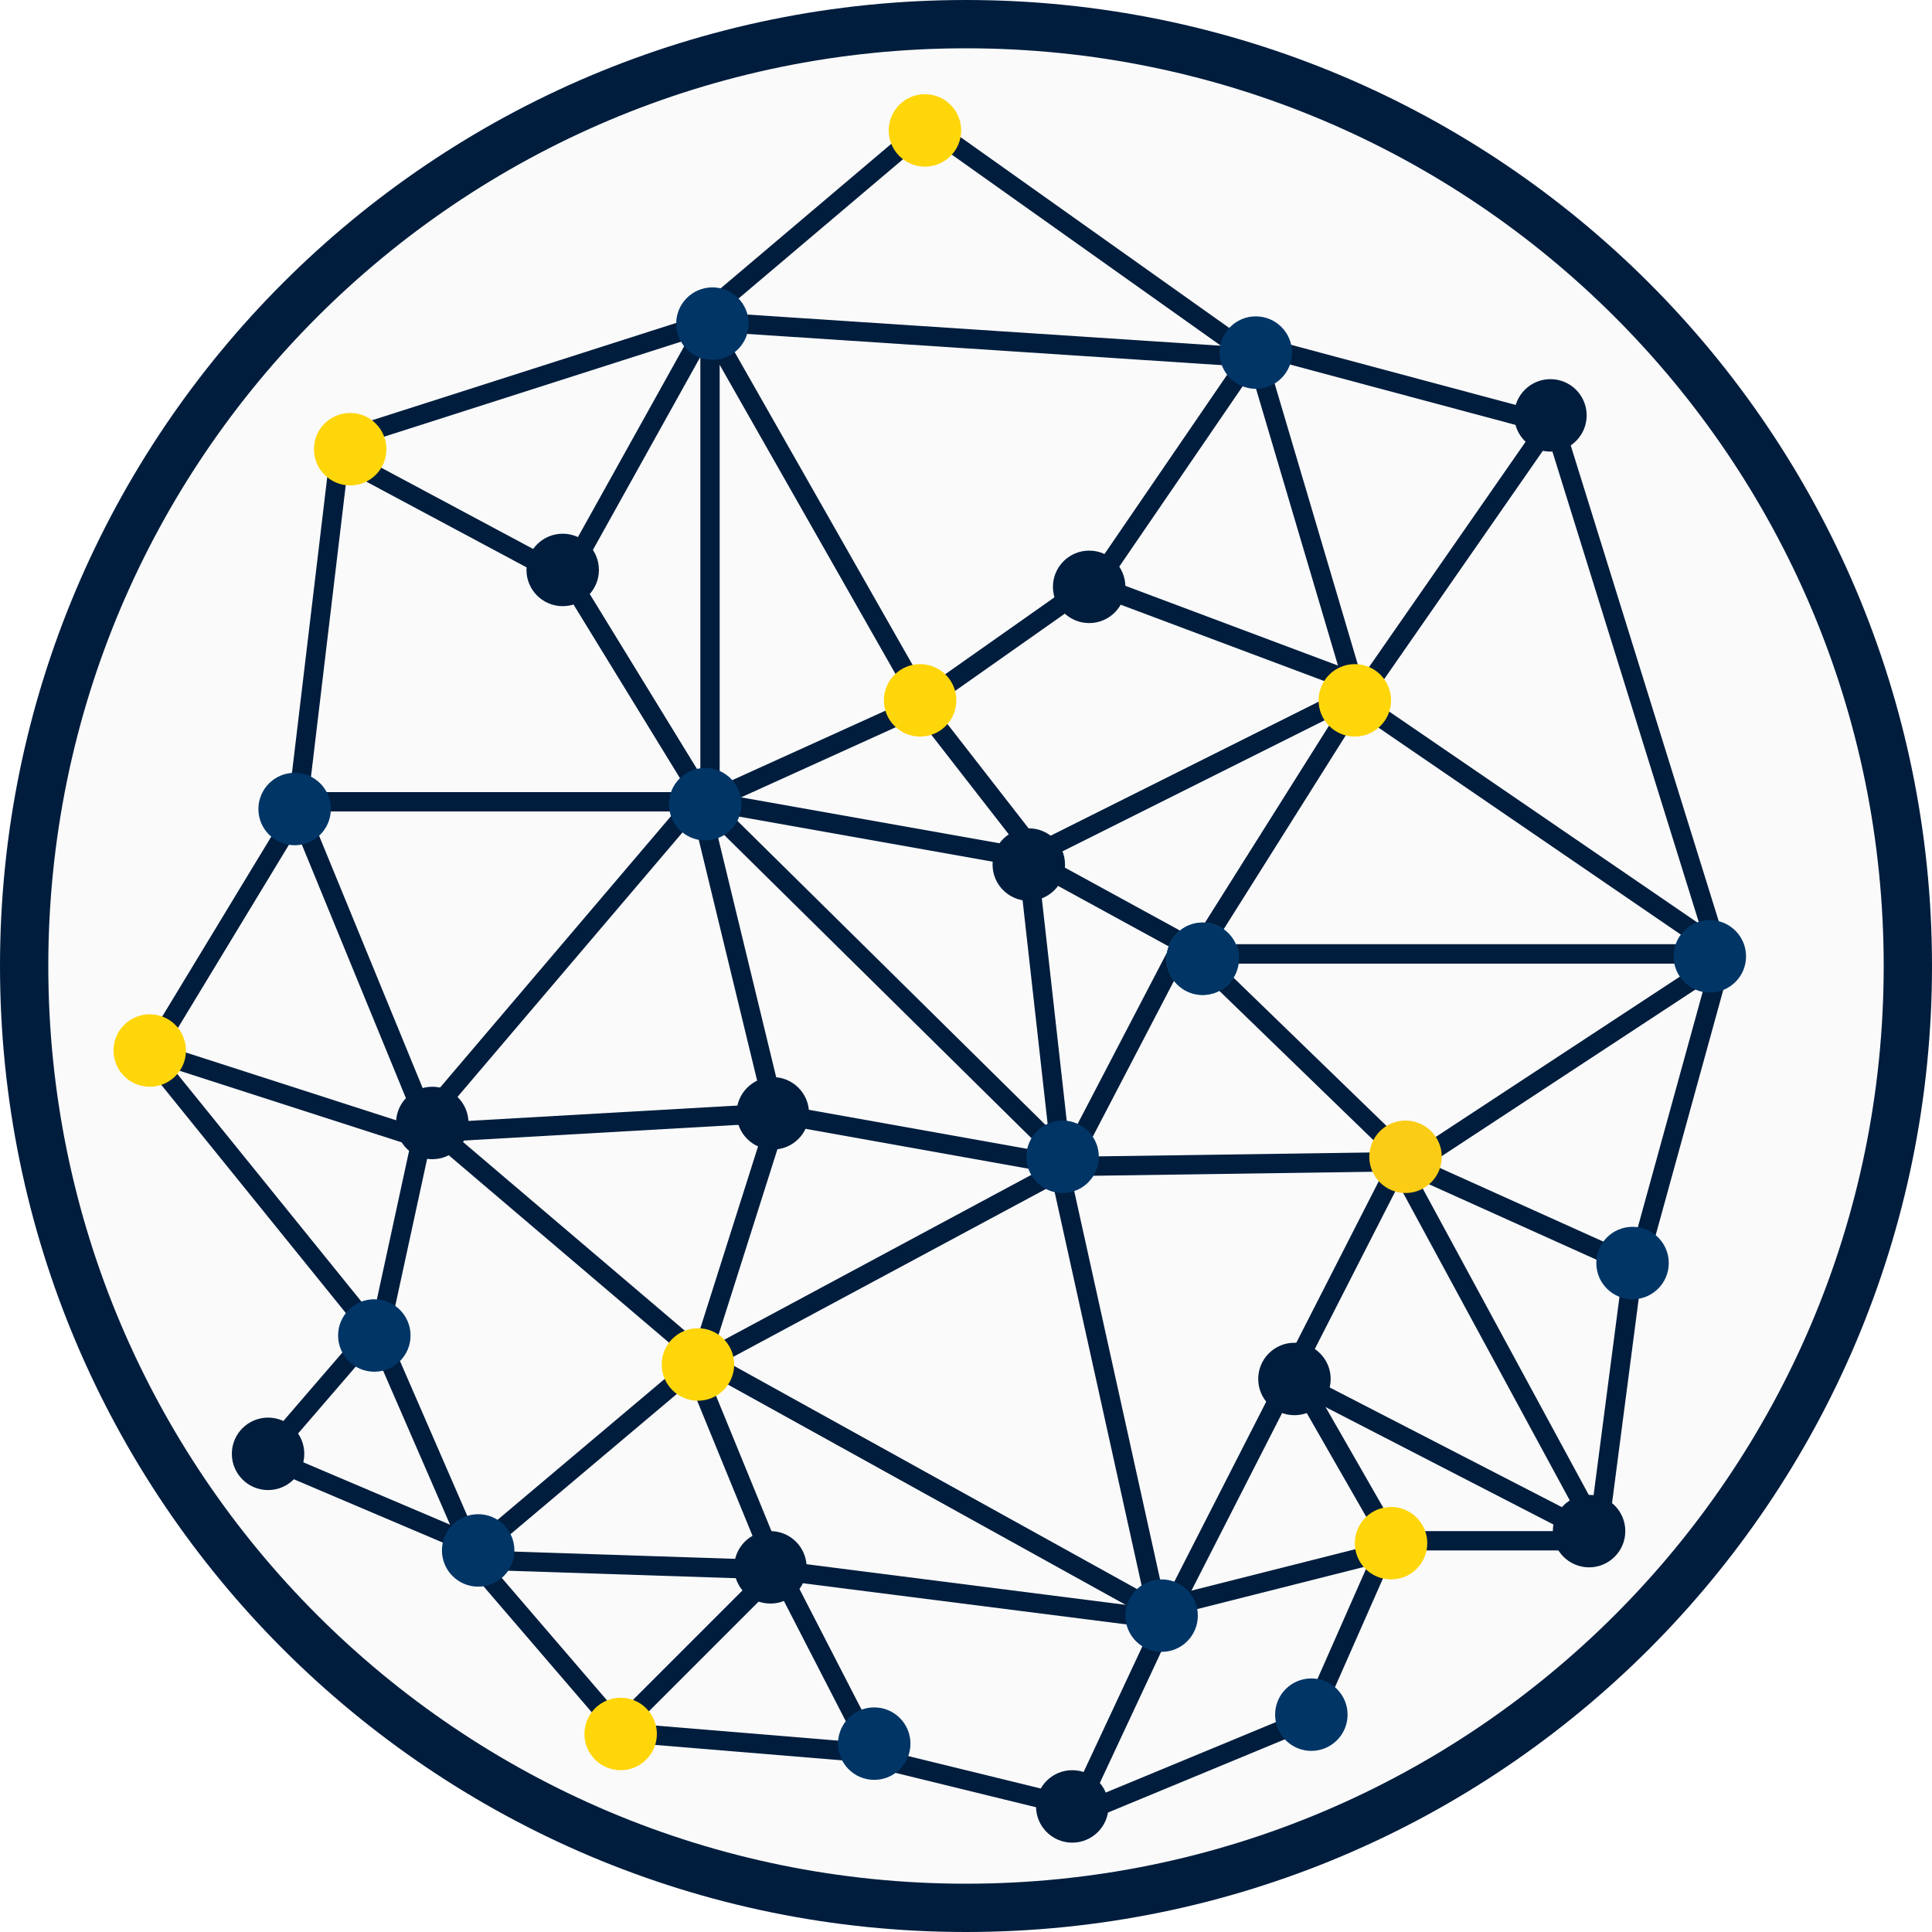
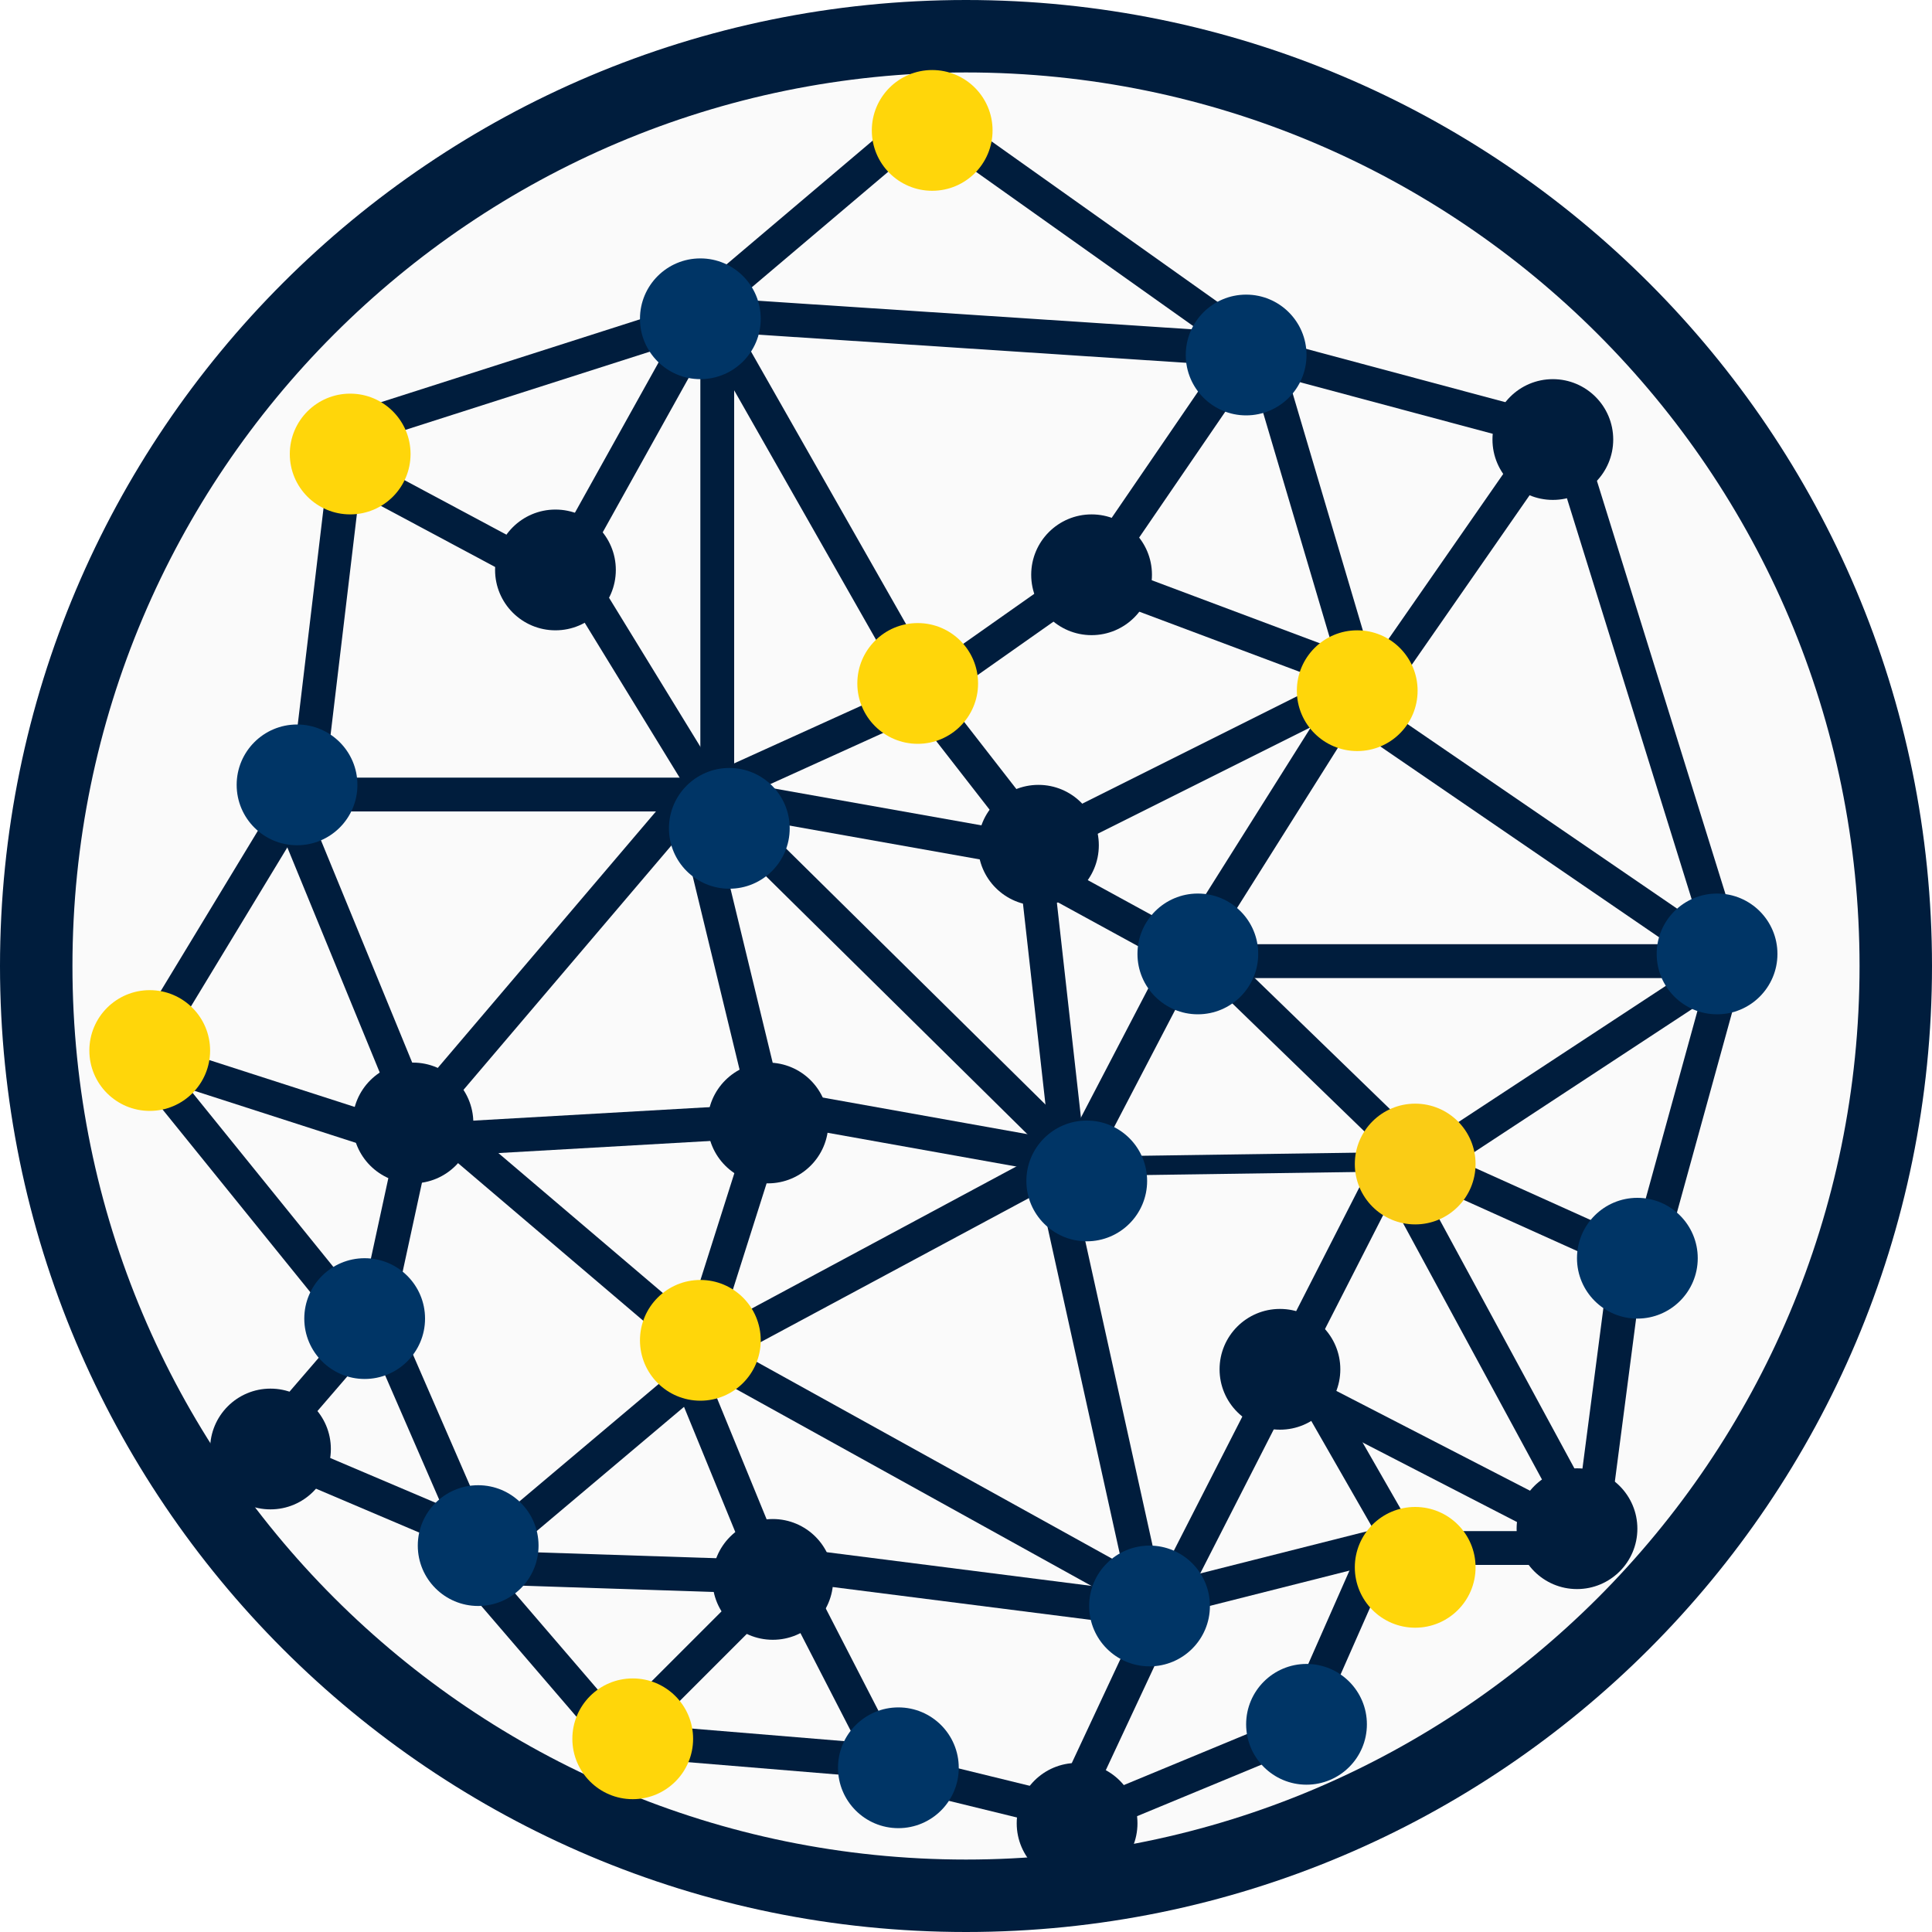
<svg xmlns="http://www.w3.org/2000/svg" width="800" height="800" viewBox="0 0 800 800" fill="none">
-   <circle cx="400" cy="400" r="390" fill="#FAFAFA" stroke="#001D3D" stroke-width="20" />
-   <line x1="236.41" y1="240.91" x2="293.41" y2="333.91" stroke="#001D3D" stroke-width="8" />
-   <line x1="144.781" y1="181.19" x2="294.781" y2="133.19" stroke="#001D3D" stroke-width="8" />
-   <line x1="233.505" y1="241.055" x2="292.505" y2="135.055" stroke="#001D3D" stroke-width="8" />
-   <line x1="235.113" y1="239.527" x2="149.113" y2="193.527" stroke="#001D3D" stroke-width="8" />
-   <line x1="140.972" y1="185.473" x2="122.972" y2="336.473" stroke="#001D3D" stroke-width="8" />
-   <line x1="179.3" y1="471.519" x2="124.3" y2="337.519" stroke="#001D3D" stroke-width="8" />
-   <line x1="181.773" y1="473.807" x2="60.773" y2="434.807" stroke="#001D3D" stroke-width="8" />
-   <line x1="64.579" y1="432.927" x2="124.579" y2="333.927" stroke="#001D3D" stroke-width="8" />
-   <line x1="172.953" y1="467.408" x2="286.953" y2="333.408" stroke="#001D3D" stroke-width="8" />
-   <line x1="178.592" y1="466.954" x2="292.592" y2="563.954" stroke="#001D3D" stroke-width="8" />
-   <line x1="112.565" y1="604.319" x2="192.565" y2="638.319" stroke="#001D3D" stroke-width="8" />
-   <line x1="107.97" y1="605.388" x2="157.97" y2="547.388" stroke="#001D3D" stroke-width="8" />
-   <line x1="154.668" y1="548.405" x2="194.668" y2="640.405" stroke="#001D3D" stroke-width="8" />
-   <line x1="157.091" y1="552.152" x2="175.091" y2="469.152" stroke="#001D3D" stroke-width="8" />
-   <line x1="157.89" y1="555.515" x2="64.89" y2="440.515" stroke="#001D3D" stroke-width="8" />
-   <line x1="119" y1="332" x2="290" y2="332" stroke="#001D3D" stroke-width="8" />
-   <line x1="289.187" y1="565.79" x2="322.187" y2="461.79" stroke="#001D3D" stroke-width="8" />
-   <line x1="291.938" y1="563.501" x2="486.938" y2="671.501" stroke="#001D3D" stroke-width="8" />
-   <line x1="320.505" y1="650.032" x2="485.505" y2="671.032" stroke="#001D3D" stroke-width="8" />
-   <line x1="445.376" y1="750.306" x2="481.376" y2="673.306" stroke="#001D3D" stroke-width="8" />
-   <line x1="323.557" y1="652.169" x2="358.557" y2="720.169" stroke="#001D3D" stroke-width="8" />
-   <line x1="448.049" y1="748.885" x2="354.049" y2="725.885" stroke="#001D3D" stroke-width="8" />
-   <line x1="322.299" y1="651.516" x2="288.299" y2="568.516" stroke="#001D3D" stroke-width="8" />
-   <line x1="319.869" y1="649.998" x2="197.869" y2="645.998" stroke="#001D3D" stroke-width="8" />
-   <line x1="322.828" y1="648.828" x2="255.828" y2="715.828" stroke="#001D3D" stroke-width="8" />
-   <line x1="361.671" y1="725.986" x2="252.671" y2="716.986" stroke="#001D3D" stroke-width="8" />
-   <line x1="255.966" y1="715.607" x2="194.966" y2="644.607" stroke="#001D3D" stroke-width="8" />
-   <line x1="295.578" y1="559.058" x2="193.578" y2="645.058" stroke="#001D3D" stroke-width="8" />
-   <line x1="292.81" y1="333.153" x2="445.81" y2="484.153" stroke="#001D3D" stroke-width="8" />
-   <line x1="488.547" y1="392.849" x2="439.547" y2="486.849" stroke="#001D3D" stroke-width="8" />
-   <line x1="425.975" y1="359.555" x2="439.975" y2="484.555" stroke="#001D3D" stroke-width="8" />
-   <line x1="497.081" y1="394.51" x2="422.081" y2="353.51" stroke="#001D3D" stroke-width="8" />
-   <line x1="294.7" y1="332.062" x2="429.7" y2="356.062" stroke="#001D3D" stroke-width="8" />
-   <line x1="383.157" y1="294.544" x2="432.157" y2="357.544" stroke="#001D3D" stroke-width="8" />
-   <line x1="377.697" y1="293.73" x2="448.697" y2="243.73" stroke="#001D3D" stroke-width="8" />
-   <line x1="292.348" y1="332.357" x2="378.348" y2="293.357" stroke="#001D3D" stroke-width="8" />
-   <line x1="292.108" y1="563.476" x2="441.108" y2="483.476" stroke="#001D3D" stroke-width="8" />
-   <line x1="320.704" y1="461.062" x2="443.704" y2="483.062" stroke="#001D3D" stroke-width="8" />
-   <line x1="322.113" y1="465.942" x2="290.113" y2="333.942" stroke="#001D3D" stroke-width="8" />
-   <line x1="319.228" y1="460.993" x2="179.228" y2="468.993" stroke="#001D3D" stroke-width="8" />
-   <line x1="481.094" y1="675.863" x2="439.094" y2="485.863" stroke="#001D3D" stroke-width="8" />
-   <line x1="481.437" y1="673.181" x2="578.437" y2="483.181" stroke="#001D3D" stroke-width="8" />
+   <circle cx="400" cy="400" r="385" fill="#FAFAFA" stroke="#001D3D" stroke-width="30" />
+   <line x1="238.968" y1="239.342" x2="295.968" y2="332.342" stroke="#001D3D" stroke-width="14" />
+   <line x1="143.867" y1="178.333" x2="293.867" y2="130.333" stroke="#001D3D" stroke-width="14" />
+   <line x1="230.884" y1="239.596" x2="289.884" y2="133.596" stroke="#001D3D" stroke-width="14" />
+   <line x1="233.698" y1="242.172" x2="147.698" y2="196.173" stroke="#001D3D" stroke-width="14" />
+   <line x1="143.951" y1="185.829" x2="125.951" y2="336.829" stroke="#001D3D" stroke-width="14" />
+   <line x1="176.524" y1="472.658" x2="121.524" y2="338.658" stroke="#001D3D" stroke-width="14" />
+   <line x1="180.853" y1="476.662" x2="59.853" y2="437.662" stroke="#001D3D" stroke-width="14" />
+   <line x1="62.014" y1="431.372" x2="122.014" y2="332.372" stroke="#001D3D" stroke-width="14" />
+   <line x1="170.668" y1="465.464" x2="284.668" y2="331.464" stroke="#001D3D" stroke-width="14" />
+   <line x1="180.536" y1="464.669" x2="294.536" y2="561.669" stroke="#001D3D" stroke-width="14" />
+   <line x1="113.738" y1="601.558" x2="193.738" y2="635.558" stroke="#001D3D" stroke-width="14" />
+   <line x1="105.698" y1="603.429" x2="155.698" y2="545.429" stroke="#001D3D" stroke-width="14" />
+   <line x1="157.419" y1="547.209" x2="197.419" y2="639.209" stroke="#001D3D" stroke-width="14" />
+   <line x1="154.159" y1="551.516" x2="172.159" y2="468.516" stroke="#001D3D" stroke-width="14" />
+   <line x1="155.557" y1="557.402" x2="62.557" y2="442.402" stroke="#001D3D" stroke-width="14" />
+   <line x1="119" y1="329" x2="290" y2="329" stroke="#001D3D" stroke-width="14" />
+   <line x1="286.328" y1="564.883" x2="319.328" y2="460.883" stroke="#001D3D" stroke-width="14" />
+   <line x1="293.391" y1="560.876" x2="488.392" y2="668.876" stroke="#001D3D" stroke-width="14" />
+   <line x1="320.884" y1="647.056" x2="485.884" y2="668.056" stroke="#001D3D" stroke-width="14" />
+   <line x1="442.659" y1="749.035" x2="478.659" y2="672.035" stroke="#001D3D" stroke-width="14" />
+   <line x1="326.224" y1="650.796" x2="361.224" y2="718.797" stroke="#001D3D" stroke-width="14" />
+   <line x1="447.336" y1="751.799" x2="353.336" y2="728.799" stroke="#001D3D" stroke-width="14" />
+   <line x1="319.522" y1="652.653" x2="285.522" y2="569.653" stroke="#001D3D" stroke-width="14" />
+   <line x1="319.771" y1="652.996" x2="197.771" y2="648.996" stroke="#001D3D" stroke-width="14" />
+   <line x1="324.95" y1="650.95" x2="257.95" y2="717.95" stroke="#001D3D" stroke-width="14" />
+   <line x1="361.424" y1="728.976" x2="252.424" y2="719.976" stroke="#001D3D" stroke-width="14" />
+   <line x1="253.69" y1="717.562" x2="192.69" y2="646.562" stroke="#001D3D" stroke-width="14" />
+   <line x1="297.512" y1="561.352" x2="195.512" y2="647.352" stroke="#001D3D" stroke-width="14" />
+   <line x1="294.917" y1="331.018" x2="447.917" y2="482.018" stroke="#001D3D" stroke-width="14" />
+   <line x1="491.207" y1="394.236" x2="442.207" y2="488.236" stroke="#001D3D" stroke-width="14" />
+   <line x1="428.957" y1="359.221" x2="442.957" y2="484.221" stroke="#001D3D" stroke-width="14" />
+   <line x1="495.642" y1="397.142" x2="420.642" y2="356.142" stroke="#001D3D" stroke-width="14" />
+   <line x1="295.225" y1="329.108" x2="430.225" y2="353.108" stroke="#001D3D" stroke-width="14" />
+   <line x1="385.525" y1="292.702" x2="434.525" y2="355.702" stroke="#001D3D" stroke-width="14" />
+   <line x1="375.97" y1="291.277" x2="446.97" y2="241.277" stroke="#001D3D" stroke-width="14" />
+   <line x1="291.109" y1="329.625" x2="377.109" y2="290.625" stroke="#001D3D" stroke-width="14" />
+   <line x1="290.689" y1="560.833" x2="439.689" y2="480.833" stroke="#001D3D" stroke-width="14" />
+   <line x1="321.232" y1="458.109" x2="444.232" y2="480.109" stroke="#001D3D" stroke-width="14" />
+   <line x1="319.197" y1="466.649" x2="287.197" y2="334.649" stroke="#001D3D" stroke-width="14" />
+   <line x1="319.399" y1="463.989" x2="179.399" y2="471.989" stroke="#001D3D" stroke-width="14" />
+   <line x1="478.165" y1="676.511" x2="436.165" y2="486.511" stroke="#001D3D" stroke-width="14" />
+   <line x1="478.765" y1="671.817" x2="575.766" y2="481.817" stroke="#001D3D" stroke-width="14" />
  <line x1="442.942" y1="483" x2="581.942" y2="481" stroke="#001D3D" stroke-width="8" />
-   <line x1="487.784" y1="388.128" x2="584.784" y2="482.128" stroke="#001D3D" stroke-width="8" />
-   <line x1="718.196" y1="394.343" x2="584.196" y2="482.343" stroke="#001D3D" stroke-width="8" />
-   <line x1="711.856" y1="401.063" x2="676.856" y2="528.063" stroke="#001D3D" stroke-width="8" />
-   <line x1="662.034" y1="633.483" x2="677.034" y2="518.483" stroke="#001D3D" stroke-width="8" />
-   <line x1="662.483" y1="635.906" x2="578.483" y2="480.906" stroke="#001D3D" stroke-width="8" />
-   <line x1="664.168" y1="637.556" x2="534.168" y2="570.556" stroke="#001D3D" stroke-width="8" />
-   <line x1="657" y1="638" x2="576" y2="638" stroke="#001D3D" stroke-width="8" />
-   <line x1="536.47" y1="569.01" x2="579.47" y2="644.01" stroke="#001D3D" stroke-width="8" />
-   <line x1="484.02" y1="665.122" x2="575.02" y2="642.122" stroke="#001D3D" stroke-width="8" />
-   <line x1="542.34" y1="712.385" x2="572.34" y2="644.385" stroke="#001D3D" stroke-width="8" />
-   <line x1="544.531" y1="710.696" x2="445.53" y2="751.696" stroke="#001D3D" stroke-width="8" />
-   <line x1="583.643" y1="482.353" x2="674.643" y2="523.353" stroke="#001D3D" stroke-width="8" />
+   <line x1="489.871" y1="385.973" x2="586.871" y2="479.973" stroke="#001D3D" stroke-width="14" />
+   <line x1="719.843" y1="396.851" x2="585.842" y2="484.851" stroke="#001D3D" stroke-width="14" />
+   <line x1="714.748" y1="401.86" x2="679.748" y2="528.86" stroke="#001D3D" stroke-width="14" />
+   <line x1="659.059" y1="633.095" x2="674.059" y2="518.095" stroke="#001D3D" stroke-width="14" />
+   <line x1="659.846" y1="637.335" x2="575.846" y2="482.335" stroke="#001D3D" stroke-width="14" />
+   <line x1="662.793" y1="640.222" x2="532.793" y2="573.222" stroke="#001D3D" stroke-width="14" />
+   <line x1="657" y1="641" x2="576" y2="641" stroke="#001D3D" stroke-width="14" />
+   <line x1="539.073" y1="567.518" x2="582.073" y2="642.518" stroke="#001D3D" stroke-width="14" />
+   <line x1="483.285" y1="662.213" x2="574.285" y2="639.213" stroke="#001D3D" stroke-width="14" />
+   <line x1="539.596" y1="711.175" x2="569.596" y2="643.174" stroke="#001D3D" stroke-width="14" />
+   <line x1="545.678" y1="713.467" x2="446.678" y2="754.467" stroke="#001D3D" stroke-width="14" />
+   <line x1="584.875" y1="479.618" x2="675.875" y2="520.618" stroke="#001D3D" stroke-width="14" />
  <line x1="716" y1="395" x2="496" y2="395" stroke="#3D405A" stroke-width="8" />
-   <line x1="716" y1="395" x2="496" y2="395" stroke="#001D3D" stroke-width="8" />
-   <line x1="713.74" y1="394.301" x2="564.74" y2="292.301" stroke="#001D3D" stroke-width="8" />
-   <line x1="643.285" y1="173.283" x2="561.285" y2="291.283" stroke="#001D3D" stroke-width="8" />
-   <line x1="516.835" y1="135.865" x2="561.835" y2="287.865" stroke="#001D3D" stroke-width="8" />
-   <line x1="638.966" y1="174.864" x2="511.966" y2="140.864" stroke="#001D3D" stroke-width="8" />
-   <line x1="641.852" y1="170.405" x2="711.787" y2="395.218" stroke="#001D3D" stroke-width="8" />
-   <line x1="495.615" y1="394.869" x2="563.615" y2="286.869" stroke="#001D3D" stroke-width="8" />
-   <line x1="423.211" y1="356.422" x2="565.211" y2="285.422" stroke="#001D3D" stroke-width="8" />
-   <line x1="456.404" y1="243.255" x2="568.404" y2="285.255" stroke="#001D3D" stroke-width="8" />
-   <line x1="451.699" y1="244.741" x2="516.699" y2="149.741" stroke="#001D3D" stroke-width="8" />
-   <line x1="293.477" y1="135.022" x2="384.477" y2="295.022" stroke="#001D3D" stroke-width="8" />
-   <line x1="287.415" y1="133.948" x2="385.415" y2="50.948" stroke="#001D3D" stroke-width="8" />
-   <line x1="290.263" y1="133.009" x2="518.263" y2="148.009" stroke="#001D3D" stroke-width="8" />
-   <line x1="382.316" y1="50.739" x2="520.316" y2="148.739" stroke="#001D3D" stroke-width="8" />
-   <line x1="294" y1="137" x2="294" y2="336" stroke="#001D3D" stroke-width="8" />
-   <circle cx="292" cy="333" r="15" fill="#003566" />
-   <circle cx="198" cy="642" r="15" fill="#003566" />
-   <circle cx="362" cy="722" r="15" fill="#003566" />
-   <circle cx="179" cy="465" r="15" fill="#001D3D" />
-   <circle cx="122" cy="335" r="15" fill="#003566" />
-   <circle cx="295" cy="134" r="15" fill="#003566" />
-   <circle cx="426" cy="358" r="15" fill="#001D3D" />
-   <circle cx="320" cy="461" r="15" fill="#001D3D" />
-   <circle cx="658" cy="634" r="15" fill="#001D3D" />
-   <circle cx="319" cy="649" r="15" fill="#001D3D" />
-   <circle cx="444" cy="748" r="15" fill="#001D3D" />
-   <circle cx="111" cy="602" r="15" fill="#001D3D" />
-   <circle cx="155" cy="553" r="15" fill="#003566" />
-   <circle cx="289" cy="565" r="15" fill="#FFD60A" />
-   <circle cx="257" cy="718" r="15" fill="#FFD60A" />
-   <circle cx="62" cy="435" r="15" fill="#FFD60A" />
-   <circle cx="481" cy="669" r="15" fill="#003566" />
-   <circle cx="543" cy="710" r="15" fill="#003566" />
-   <circle cx="582" cy="479" r="15" fill="#FACC15" />
-   <circle cx="440" cy="479" r="15" fill="#003566" />
-   <circle cx="498" cy="397" r="15" fill="#2C7C8C" />
-   <circle cx="498" cy="397" r="15" fill="#003566" />
-   <circle cx="708" cy="396" r="15" fill="#003566" />
-   <circle cx="676" cy="523" r="15" fill="#003566" />
-   <circle cx="561" cy="290" r="15" fill="#FFD60A" />
-   <circle cx="381" cy="290" r="15" fill="#FFD60A" />
-   <circle cx="576" cy="639" r="15" fill="#FFD60A" />
-   <circle cx="642" cy="172" r="15" fill="#001D3D" />
-   <circle cx="520" cy="146" r="15" fill="#003566" />
-   <circle cx="451" cy="243" r="15" fill="#001D3D" />
-   <circle cx="233" cy="236" r="15" fill="#001D3D" />
-   <circle cx="536" cy="571" r="15" fill="#001D3D" />
-   <circle cx="383" cy="54" r="15" fill="#FFD60A" />
-   <circle cx="145" cy="186" r="15" fill="#FFD60A" />
+   <line x1="716" y1="398" x2="496" y2="398" stroke="#001D3D" stroke-width="14" />
+   <line x1="712.046" y1="396.776" x2="563.046" y2="294.776" stroke="#001D3D" stroke-width="14" />
+   <line x1="645.748" y1="174.995" x2="563.748" y2="292.995" stroke="#001D3D" stroke-width="14" />
+   <line x1="519.712" y1="135.013" x2="564.712" y2="287.013" stroke="#001D3D" stroke-width="14" />
+   <line x1="638.19" y1="177.762" x2="511.19" y2="143.762" stroke="#001D3D" stroke-width="14" />
+   <line x1="644.716" y1="169.514" x2="714.652" y2="394.328" stroke="#001D3D" stroke-width="14" />
+   <line x1="493.076" y1="393.27" x2="561.076" y2="285.27" stroke="#001D3D" stroke-width="14" />
+   <line x1="421.87" y1="353.739" x2="563.87" y2="282.739" stroke="#001D3D" stroke-width="14" />
+   <line x1="457.458" y1="240.446" x2="569.458" y2="282.446" stroke="#001D3D" stroke-width="14" />
+   <line x1="449.223" y1="243.047" x2="514.223" y2="148.047" stroke="#001D3D" stroke-width="14" />
+   <line x1="296.085" y1="133.539" x2="387.085" y2="293.539" stroke="#001D3D" stroke-width="14" />
+   <line x1="285.476" y1="131.658" x2="383.476" y2="48.658" stroke="#001D3D" stroke-width="14" />
+   <line x1="290.46" y1="130.015" x2="518.46" y2="145.015" stroke="#001D3D" stroke-width="14" />
+   <line x1="384.053" y1="48.293" x2="522.053" y2="146.293" stroke="#001D3D" stroke-width="14" />
+   <line x1="297" y1="137" x2="297" y2="336" stroke="#001D3D" stroke-width="14" />
+   <circle cx="302" cy="343" r="25" fill="#003566" />
+   <circle cx="198" cy="640" r="25" fill="#003566" />
+   <circle cx="372" cy="732" r="25" fill="#003566" />
+   <circle cx="171" cy="465" r="25" fill="#001D3D" />
+   <circle cx="123" cy="325" r="25" fill="#003566" />
+   <circle cx="290" cy="132" r="25" fill="#003566" />
+   <circle cx="430" cy="350" r="25" fill="#001D3D" />
+   <circle cx="318" cy="465" r="25" fill="#001D3D" />
+   <circle cx="653" cy="633" r="25" fill="#001D3D" />
+   <circle cx="320" cy="654" r="25" fill="#001D3D" />
+   <circle cx="446" cy="755" r="25" fill="#001D3D" />
+   <circle cx="112" cy="600" r="25" fill="#001D3D" />
+   <circle cx="151" cy="546" r="25" fill="#003566" />
+   <circle cx="290" cy="555" r="25" fill="#FFD60A" />
+   <circle cx="262" cy="720" r="25" fill="#FFD60A" />
+   <circle cx="62" cy="435" r="25" fill="#FFD60A" />
+   <circle cx="476" cy="665" r="25" fill="#003566" />
+   <circle cx="541" cy="714" r="25" fill="#003566" />
+   <circle cx="586" cy="482" r="25" fill="#FACC15" />
+   <circle cx="450" cy="489" r="25" fill="#003566" />
+   <circle cx="496" cy="395" r="25" fill="#003566" />
+   <circle cx="711" cy="395" r="25" fill="#003566" />
+   <circle cx="678" cy="521" r="25" fill="#003566" />
+   <circle cx="562" cy="286" r="25" fill="#FFD60A" />
+   <circle cx="380" cy="283" r="25" fill="#FFD60A" />
+   <circle cx="586" cy="649" r="25" fill="#FFD60A" />
+   <circle cx="643" cy="182" r="25" fill="#001D3D" />
+   <circle cx="516" cy="147" r="25" fill="#003566" />
+   <circle cx="452" cy="238" r="25" fill="#001D3D" />
+   <circle cx="230" cy="236" r="25" fill="#001D3D" />
+   <circle cx="530" cy="567" r="25" fill="#001D3D" />
+   <circle cx="386" cy="54" r="25" fill="#FFD60A" />
+   <circle cx="145" cy="188" r="25" fill="#FFD60A" />
</svg>
